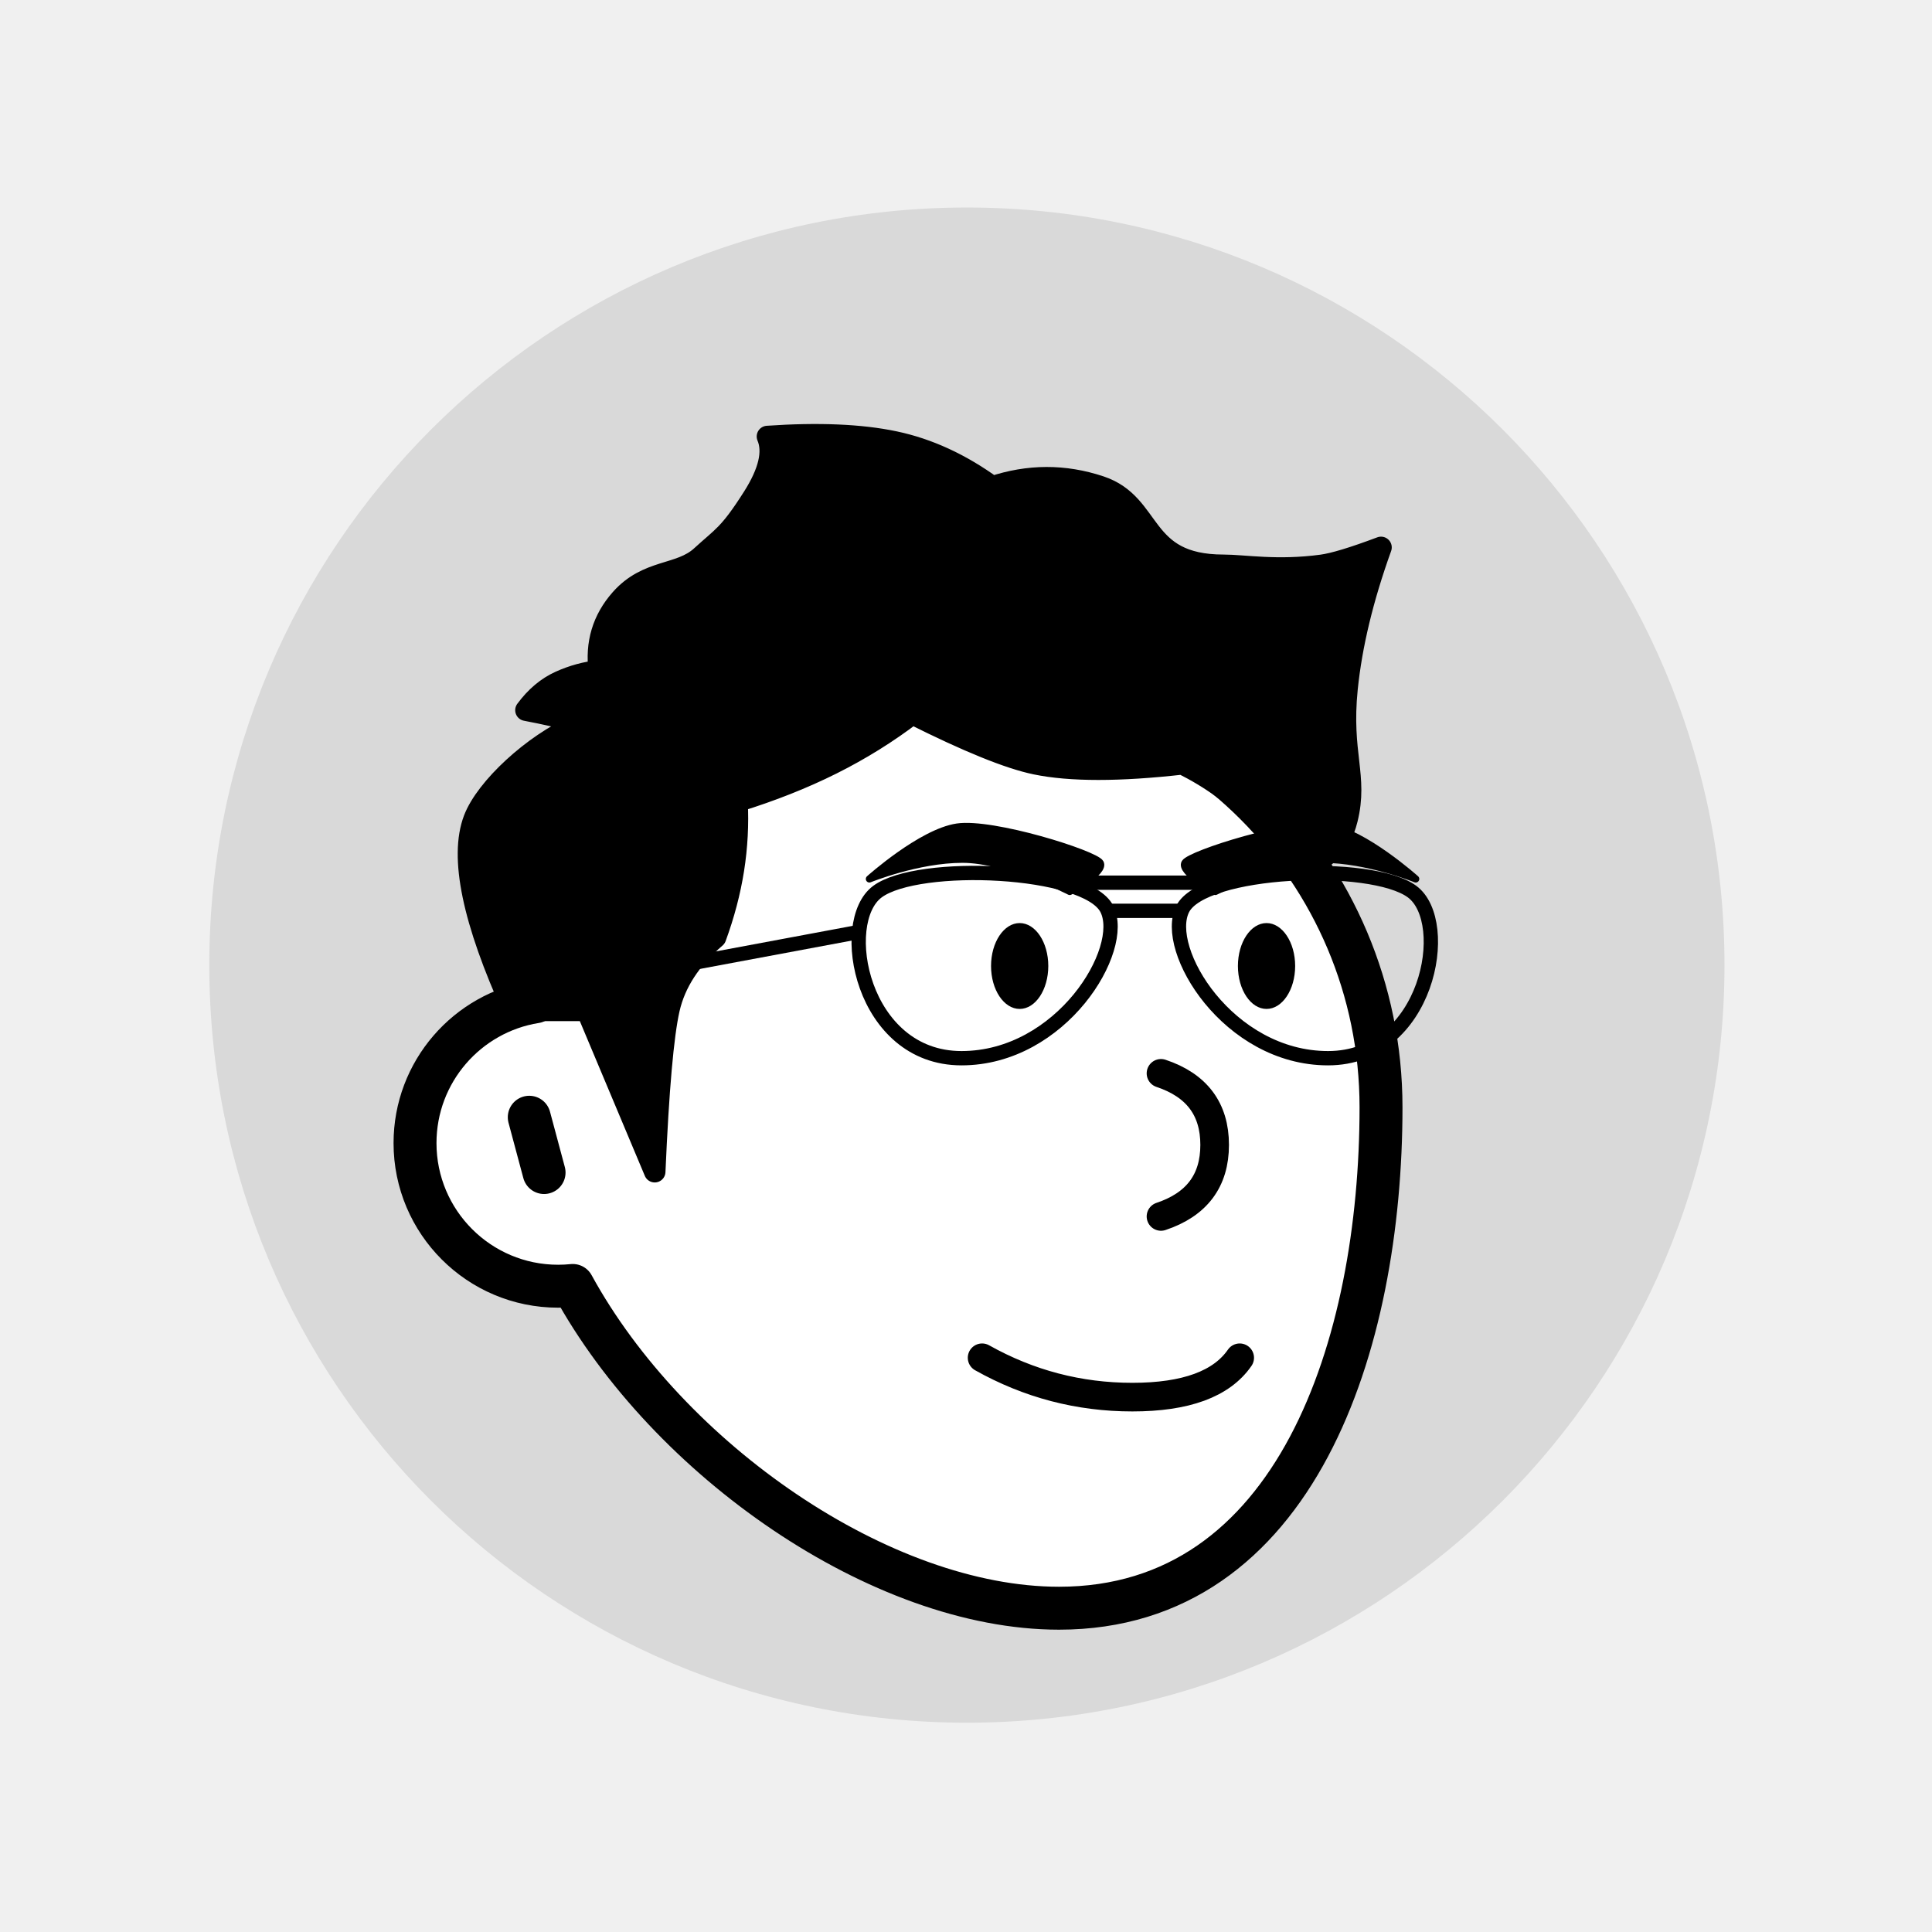
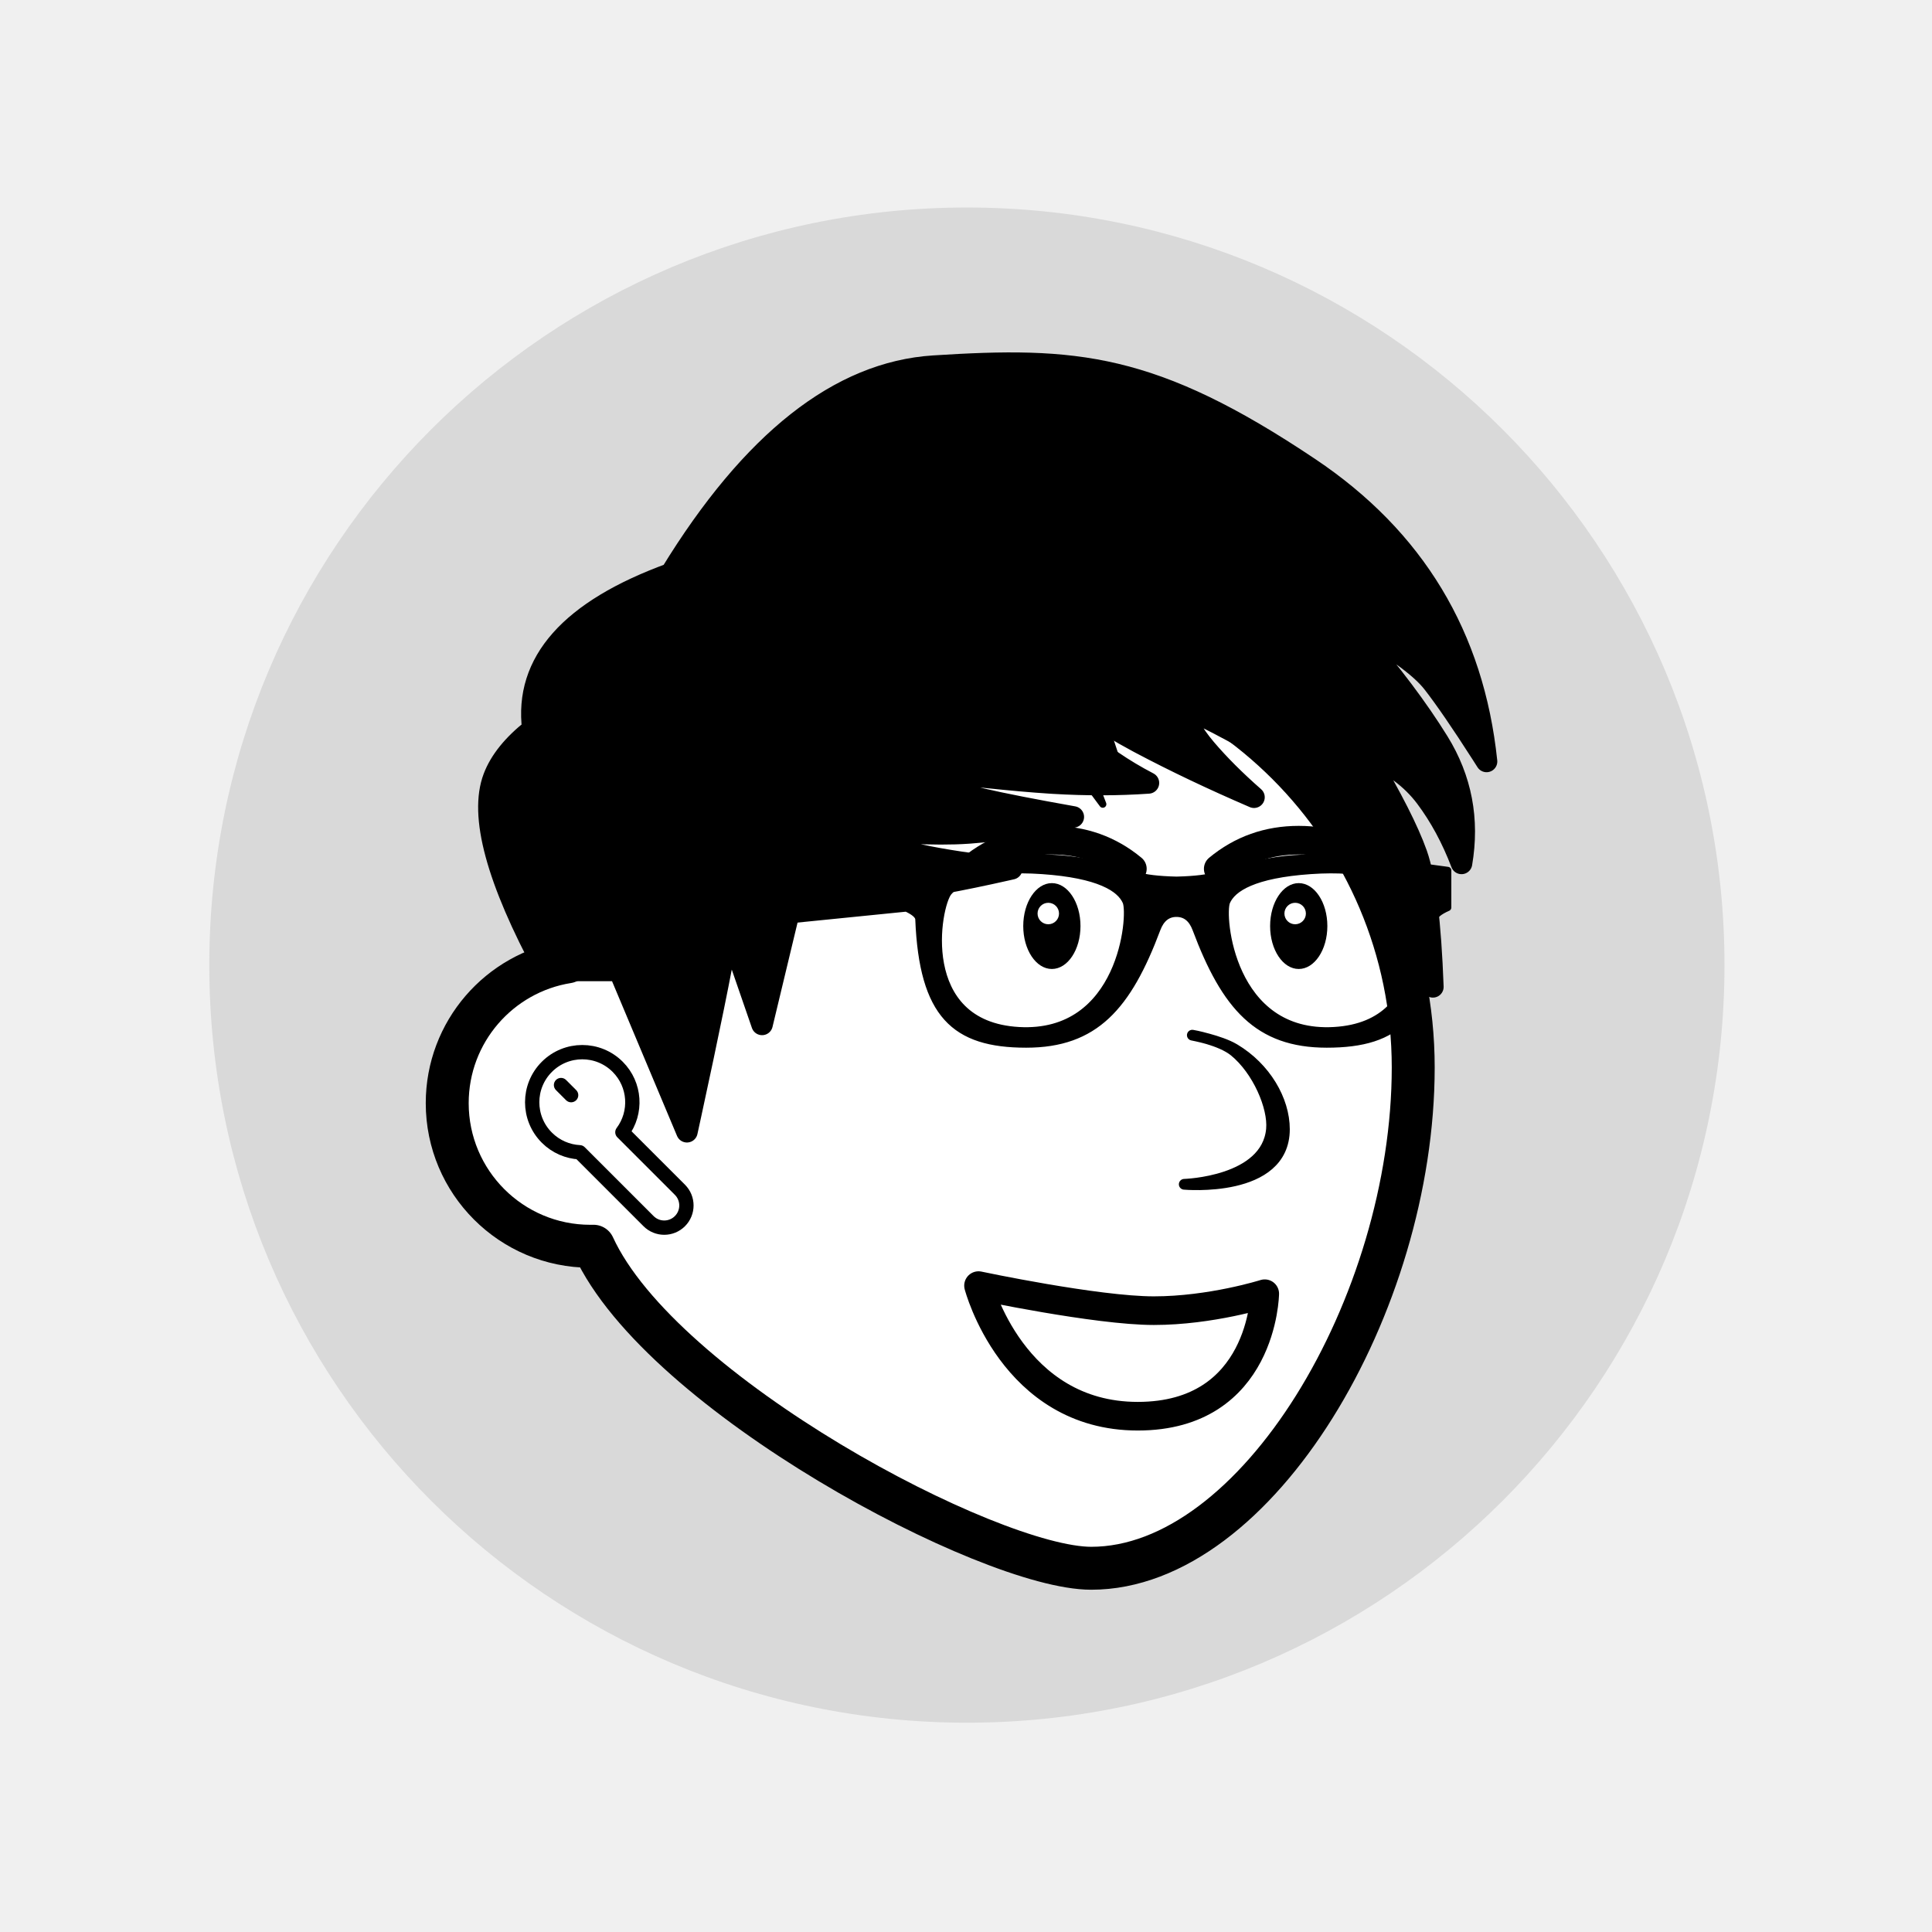
<svg xmlns="http://www.w3.org/2000/svg" width="1080" height="1080" viewBox="0 0 1080 1080" fill="none">
  <circle cx="540.5" cy="539.5" r="423.5" fill="#D9D9D9" />
-   <path fill-rule="evenodd" clip-rule="evenodd" d="M532 379C664.548 379 772 486.452 772 619C772 751.548 724.548 899 592 899C492.56 899 373.476 816.011 320.19 718.585C317.498 718.86 314.765 719 312 719C267.817 719 232 683.183 232 639C232 599.135 261.159 566.08 299.312 560.001C325.599 455.979 419.81 379 532 379ZM295.859 624.545L304.141 655.455Z" fill="white" />
-   <path d="M295.859 624.545L304.141 655.455M532 379C664.548 379 772 486.452 772 619C772 751.548 724.548 899 592 899C492.56 899 373.476 816.011 320.19 718.585C317.498 718.86 314.765 719 312 719C267.817 719 232 683.183 232 639C232 599.135 261.159 566.08 299.312 560.001C325.599 455.979 419.81 379 532 379Z" stroke="black" stroke-width="24" stroke-linecap="round" stroke-linejoin="round" />
-   <path d="M649 600C669 606.667 679 620 679 640C679 660 669 673.333 649 680" stroke="black" stroke-width="16" stroke-linecap="round" stroke-linejoin="round" />
-   <path d="M549 759C575.13 773.667 603.13 781 633 781C662.87 781 682.87 773.667 693 759" stroke="black" stroke-width="16" stroke-linecap="round" stroke-linejoin="round" />
-   <path fill-rule="evenodd" clip-rule="evenodd" d="M570 516C578.837 516 586 526.745 586 540C586 553.255 578.837 564 570 564C561.163 564 554 553.255 554 540C554 526.745 561.163 516 570 516ZM708 516C716.837 516 724 526.745 724 540C724 553.255 716.837 564 708 564C699.163 564 692 553.255 692 540C692 526.745 699.163 516 708 516Z" fill="black" />
-   <path fill-rule="evenodd" clip-rule="evenodd" d="M662.391 482.335C665.391 477.335 722.391 459.335 742.391 462.335C762.391 465.335 791.391 491.335 791.391 491.335C791.391 491.335 764.391 480.335 739.391 480.335C714.391 480.335 679.391 498.335 679.391 498.335C679.391 498.335 659.391 487.335 662.391 482.335Z" fill="black" stroke="black" stroke-width="4" stroke-linecap="round" stroke-linejoin="round" />
-   <path fill-rule="evenodd" clip-rule="evenodd" d="M615 482.335C612 477.335 555 459.335 535 462.335C515 465.335 486 491.335 486 491.335C486 491.335 513 480.335 538 480.335C563 480.335 598 498.335 598 498.335C598 498.335 618 487.335 615 482.335Z" fill="black" stroke="black" stroke-width="4" stroke-linecap="round" stroke-linejoin="round" />
-   <path fill-rule="evenodd" clip-rule="evenodd" d="M490.493 498.428C467.636 515.358 481.604 591.544 537.477 591.544C593.35 591.544 630.149 530.7 618.747 508.102C607.345 485.505 513.35 481.498 490.493 498.428Z" stroke="black" stroke-width="8" stroke-linecap="round" stroke-linejoin="round" />
-   <path fill-rule="evenodd" clip-rule="evenodd" d="M789.375 498.428C812.233 515.358 798.264 591.544 742.391 591.544C686.518 591.544 649.719 530.7 661.121 508.102C672.523 485.505 766.518 481.498 789.375 498.428Z" stroke="black" stroke-width="8" stroke-linecap="round" stroke-linejoin="round" />
-   <path d="M594.286 493.441H685.714" stroke="black" stroke-width="8" stroke-linecap="round" stroke-linejoin="round" />
-   <path d="M619.682 509.162H660.317" stroke="black" stroke-width="8" stroke-linecap="round" stroke-linejoin="round" />
-   <path d="M480 521L293.827 555.771" stroke="black" stroke-width="8" stroke-linecap="round" stroke-linejoin="round" />
-   <path fill-rule="evenodd" clip-rule="evenodd" d="M287.146 564.825H328.117L366 655C368 609 370.667 578.667 374 564C377.333 549.333 386 536 400 524C404.687 511.205 408.02 498.539 410 486C411.98 473.461 412.647 460.794 412 448C431.278 442.028 448.945 435.028 465 427C481.055 418.972 496.055 409.639 510 399C541.019 414.567 564.019 423.9 579 427C598.333 431 625.667 431 661 427C677 435 690.333 444.667 701 456C711.667 467.333 719.333 477 724 485C739.337 483.068 749.004 474.068 753 458C758.994 433.897 749.308 421.454 753 385C755.461 360.697 761.794 334.364 772 306C756.671 311.76 745.671 315.093 739 316C713.953 319.404 695.432 316 684 316C636.892 316 645 282 615 272C595 265.333 574.901 265.391 554.702 272.174C537.058 259.35 518.824 250.959 500 247C481.176 243.041 457.509 242.041 429 244C432.619 252.559 429.952 263.893 421 278C407.572 299.161 404 300 392 311C380 322 362 318 347 335C337 346.333 333 359.667 335 375C327.53 375.741 320.196 377.741 313 381C305.804 384.259 299.47 389.592 294 397C316.094 401.247 325.477 404.098 322.149 405.553C298.103 416.064 271.638 440.519 265 458C256.983 479.111 264.365 514.719 287.146 564.825Z" fill="black" stroke="black" stroke-width="12" stroke-linecap="round" stroke-linejoin="round" />
+   <path fill-rule="evenodd" clip-rule="evenodd" d="M550 356.668C682.548 356.668 790 464.12 790 596.668C790 729.216 702.548 876.668 610 876.668C553.133 876.668 369.669 779.28 331.753 696.649L331.323 696.657L330 696.668C285.817 696.668 250 660.851 250 616.668C250 576.803 279.159 543.748 317.312 537.669C343.599 433.647 437.81 356.668 550 356.668ZM313.859 602.213L322.141 633.123Z" fill="white" />
+   <path d="M313.859 602.213L322.141 633.123M550 356.668C682.548 356.668 790 464.12 790 596.668C790 729.216 702.548 876.668 610 876.668C553.133 876.668 369.669 779.28 331.753 696.649L331.323 696.657L330 696.668C285.817 696.668 250 660.851 250 616.668C250 576.803 279.159 543.748 317.312 537.669C343.599 433.647 437.81 356.668 550 356.668Z" stroke="black" stroke-width="24" stroke-linecap="round" stroke-linejoin="round" />
+   <path fill-rule="evenodd" clip-rule="evenodd" d="M666.516 578.668C666.516 578.668 682.222 581.305 690 587.645C703.06 598.29 711.906 618.924 710.774 631.248C708.065 660.744 662 662.027 662 662.027C662 662.027 718 667.157 718 631.248C718 614.89 707.433 596.733 690 586.363C681.922 581.557 666.516 578.668 666.516 578.668Z" fill="black" stroke="black" stroke-width="6" stroke-linecap="round" stroke-linejoin="round" />
+   <path fill-rule="evenodd" clip-rule="evenodd" d="M547 718.668C547 718.668 613 732.668 645 732.668C677 732.668 707 723.196 707 723.196C707 723.196 706 791.668 636 791.668C566 791.668 547 718.668 547 718.668Z" stroke="black" stroke-width="16" stroke-linecap="round" stroke-linejoin="round" />
+   <path fill-rule="evenodd" clip-rule="evenodd" d="M588 493.668C596.837 493.668 604 504.413 604 517.668C604 530.923 596.837 541.668 588 541.668C579.163 541.668 572 530.923 572 517.668C572 504.413 579.163 493.668 588 493.668ZM726 493.668C734.837 493.668 742 504.413 742 517.668C742 530.923 734.837 541.668 726 541.668C717.163 541.668 710 530.923 710 517.668C710 504.413 717.163 493.668 726 493.668ZM586 504.668C582.686 504.668 580 507.354 580 510.668C580 513.982 582.686 516.668 586 516.668C589.314 516.668 592 513.982 592 510.668C592 507.354 589.314 504.668 586 504.668ZM724 504.668C720.686 504.668 718 507.354 718 510.668C718 513.982 720.686 516.668 724 516.668C727.314 516.668 730 513.982 730 510.668C730 507.354 727.314 504.668 724 504.668Z" fill="black" />
+   <path d="M543 485.668C555.889 475.001 570.889 469.668 588 469.668C605.111 469.668 620.111 475.001 633 485.668" stroke="black" stroke-width="16" stroke-linecap="round" stroke-linejoin="round" />
+   <path d="M681 485.668C693.889 475.001 708.889 469.668 726 469.668C743.111 469.668 758.111 475.001 771 485.668" stroke="black" stroke-width="16" stroke-linecap="round" stroke-linejoin="round" />
+   <path fill-rule="evenodd" clip-rule="evenodd" d="M592.19 480.022C604.612 480.916 619.019 484.03 635.409 489.365C640.107 490.895 647.521 491.78 657.65 492.023L658.337 492.006C668.116 491.74 675.3 490.86 679.892 489.365C696.282 484.03 710.689 480.916 723.111 480.022C740.696 478.757 769.031 480.883 808.113 486.4L809.301 486.568V507.297C804.298 509.496 801.752 511.678 801.664 513.843C799.482 567.303 781.64 583.668 741.658 583.668C703.152 583.668 684.86 562.764 668.561 519.298C666.424 513.601 662.893 510.693 657.967 510.574L657.65 510.57C652.559 510.57 648.922 513.48 646.74 519.298C630.441 562.764 612.149 583.668 573.643 583.668C533.661 583.668 515.819 567.303 513.637 513.843C513.549 511.678 511.003 509.497 506.001 507.298L506 507.668L307 527.668L311 518.668L505.999 486.668L506 486.568C545.697 480.926 574.427 478.744 592.19 480.022ZM582.612 486.64C550.972 484.457 536.789 491.004 530.243 498.641C523.697 506.278 511.696 572.829 569.519 576.102C627.343 579.375 632.798 511.733 629.525 504.096C626.252 496.459 614.251 488.822 582.612 486.64ZM732.581 486.64C700.942 488.822 688.941 496.459 685.667 504.096C682.394 511.733 687.85 579.375 745.673 576.102C803.497 572.829 791.496 506.278 784.949 498.641C778.403 491.004 764.22 484.457 732.581 486.64Z" fill="black" stroke="black" stroke-width="4" stroke-linecap="round" stroke-linejoin="round" />
+   <path fill-rule="evenodd" clip-rule="evenodd" d="M522 204.668C601.026 199.638 644 202.668 732 261.668C790.666 301.001 823.666 355.668 831 425.668L828.24 421.343C816.832 403.54 807.752 390.315 801 381.668C794.732 373.642 781.732 363.892 761.999 352.415C761.263 353.409 760.413 354.386 759.451 355.35C777.823 376.597 792.673 396.37 804 414.668C816.854 435.436 821.188 458.102 817 482.668C811.666 468.668 805 456.335 797 445.668C789 435.001 777.666 426.668 763 420.668L764.039 422.42C777.952 445.946 787.216 464.202 791.831 477.189L792 477.668C796.666 491.001 799.666 515.668 801 551.668C791.666 521.668 780 494.668 766 470.668C752 446.668 717 421.335 661 394.668C662.279 401.979 666.612 409.979 674 418.668C681.387 427.358 690.387 436.358 701 445.668C678.028 435.778 656.941 425.753 637.74 415.592L636 414.668C616.334 404.191 591.046 387.524 560.135 364.668L562.287 367.205C579.37 387.283 593.274 402.104 604 411.668C615.172 421.63 627.838 430.297 642 437.668C625.109 438.845 607.436 438.886 588.98 437.79L587 437.668C567.827 436.449 538.981 433.449 500.461 428.668L502.353 429.516C521.778 438.184 537.145 443.859 548.455 446.541L549 446.668C560.72 449.378 577.72 452.712 600 456.668C579.061 461.284 559.842 464.251 542.342 465.57L541 465.668C523.141 466.934 495.765 465.601 458.869 461.668L462.951 463.023C484.421 470.11 501.104 474.992 513 477.668L514.258 477.947C526.793 480.686 543.893 483.26 565.56 485.668L563.447 486.146C535.785 492.383 514.636 496.223 500 497.668C485.265 499.123 467.003 499.149 445.214 497.747L444 497.668L426 572.668L407.284 518.474L406.918 520.6C403.112 542.506 396.153 576.738 386.041 623.298L384 632.668L346.116 542.493H305.145C277.698 491.721 267.983 455.779 276 434.668C279.57 425.266 286.856 416.247 297.858 407.611C293.095 370.151 318.809 341.17 375 320.668C420.315 246.688 469.315 208.021 522 204.668Z" fill="black" stroke="black" stroke-width="12" stroke-linecap="round" stroke-linejoin="round" />
+   <path d="M305.695 635.961C294.76 625.026 294.76 607.298 305.695 596.363C316.63 585.428 334.358 585.428 345.293 596.363C355.267 606.337 356.143 621.965 347.921 632.932L380.083 665.094C384.925 669.936 384.925 677.787 380.083 682.63C375.24 687.472 367.389 687.472 362.547 682.63L324.04 644.124C317.371 643.779 310.792 641.057 305.695 635.961Z" fill="white" stroke="black" stroke-width="8" stroke-linecap="round" stroke-linejoin="round" />
+   <path d="M310.786 609.374C309.224 607.812 309.224 605.28 310.786 603.717C312.348 602.155 314.881 602.155 316.443 603.717L322.1 609.374C323.662 610.936 323.662 613.469 322.1 615.031C320.538 616.593 318.005 616.593 316.443 615.031L310.786 609.374Z" fill="black" />
+   <path fill-rule="evenodd" clip-rule="evenodd" d="M608.462 428.724L624.774 426.664L613.251 391.737L596.94 393.798L613.045 420.869L596.733 422.929L616.463 449.543L608.462 428.724Z" fill="black" stroke="black" stroke-width="4" stroke-linecap="round" stroke-linejoin="round" />
</svg>
